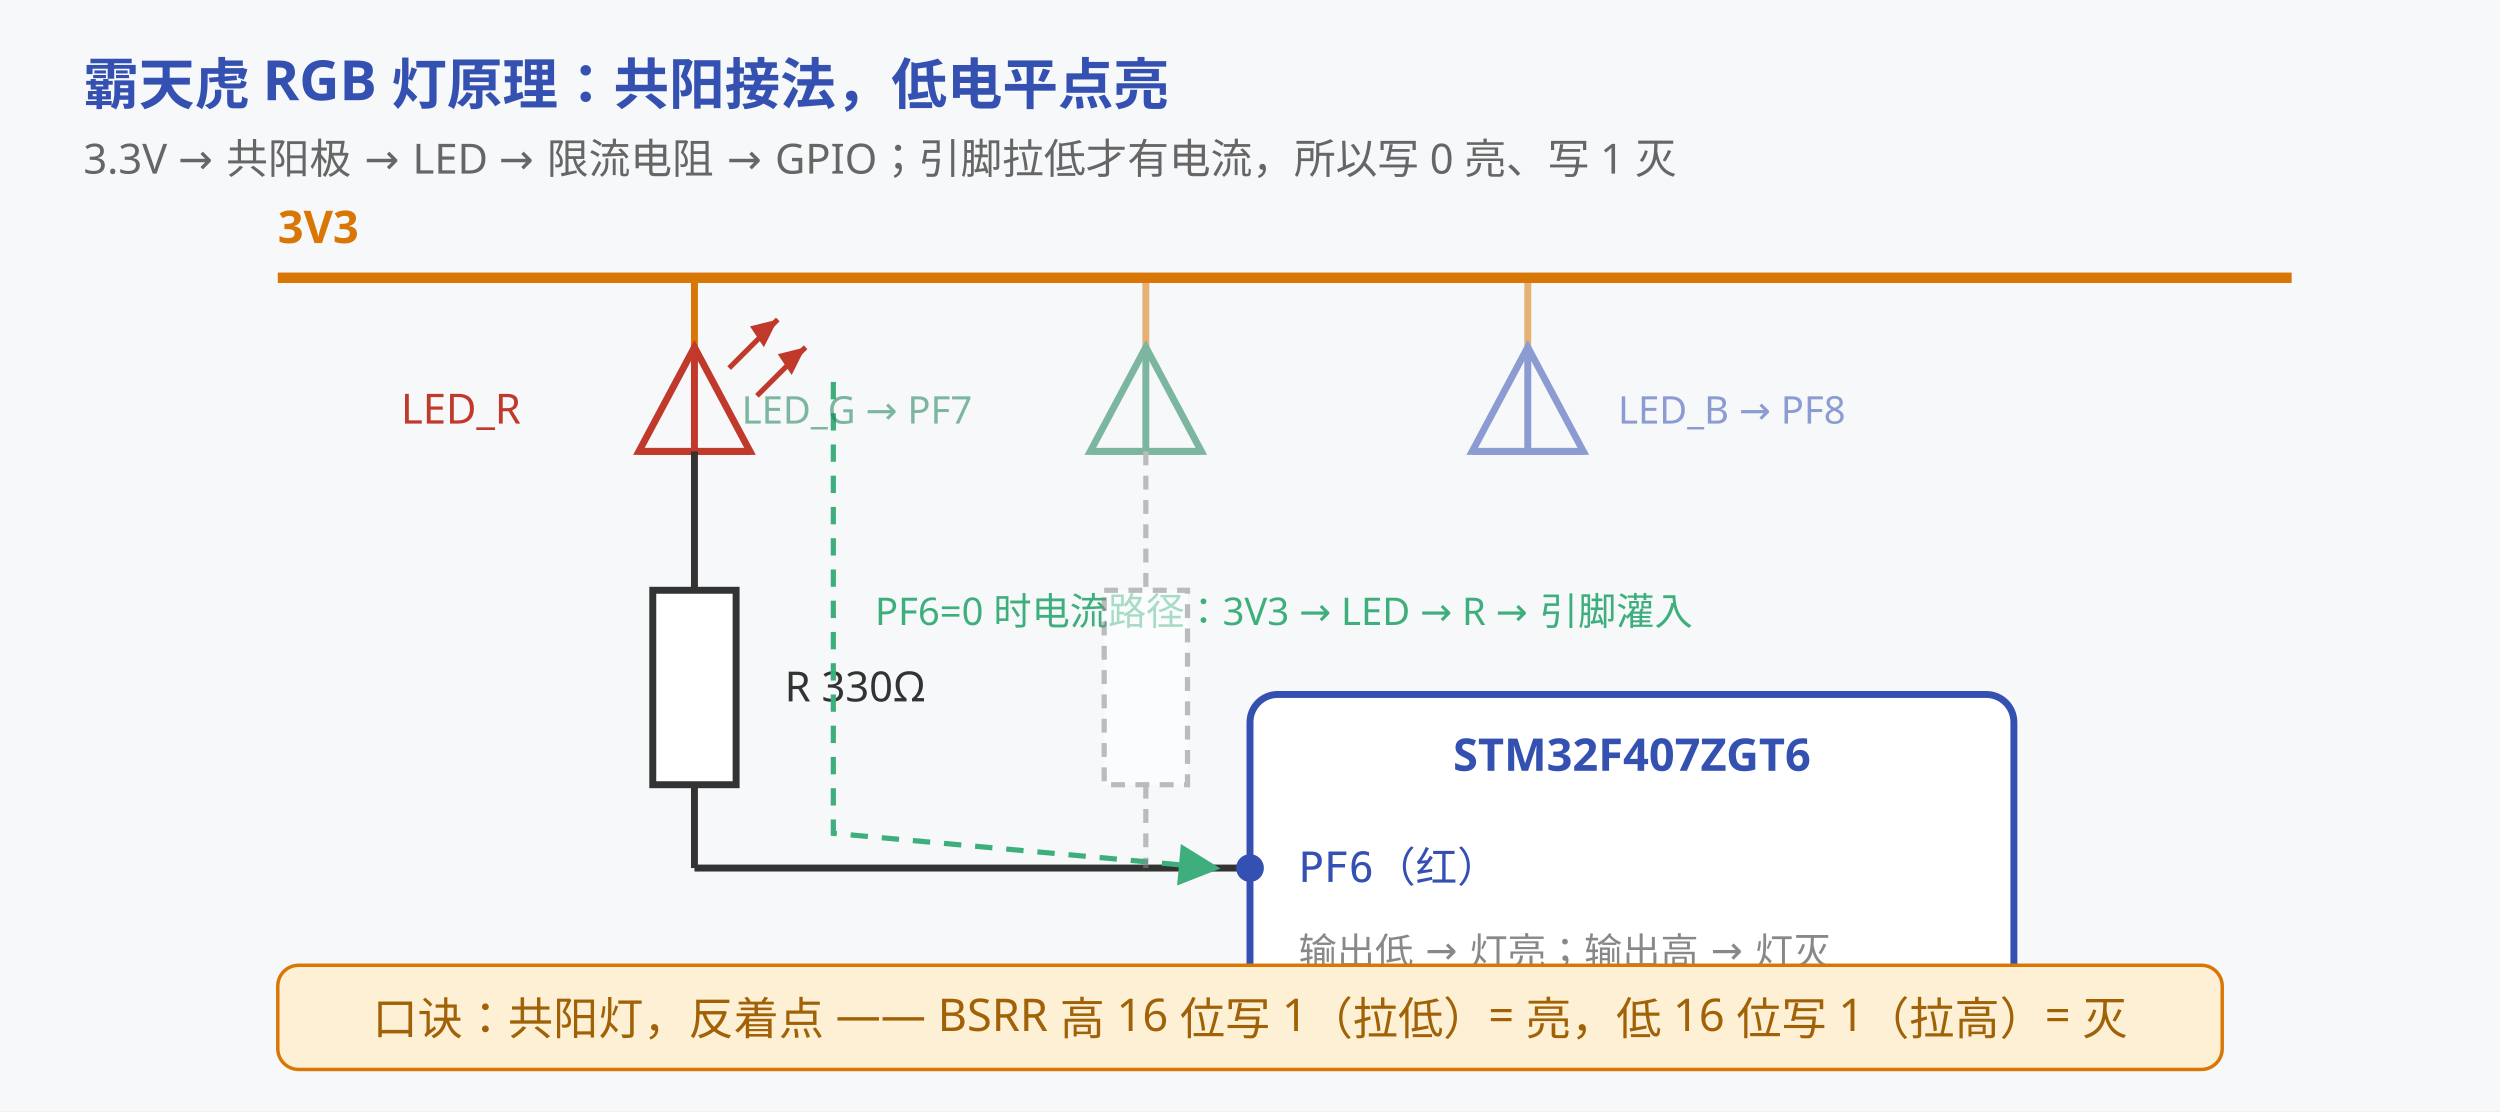
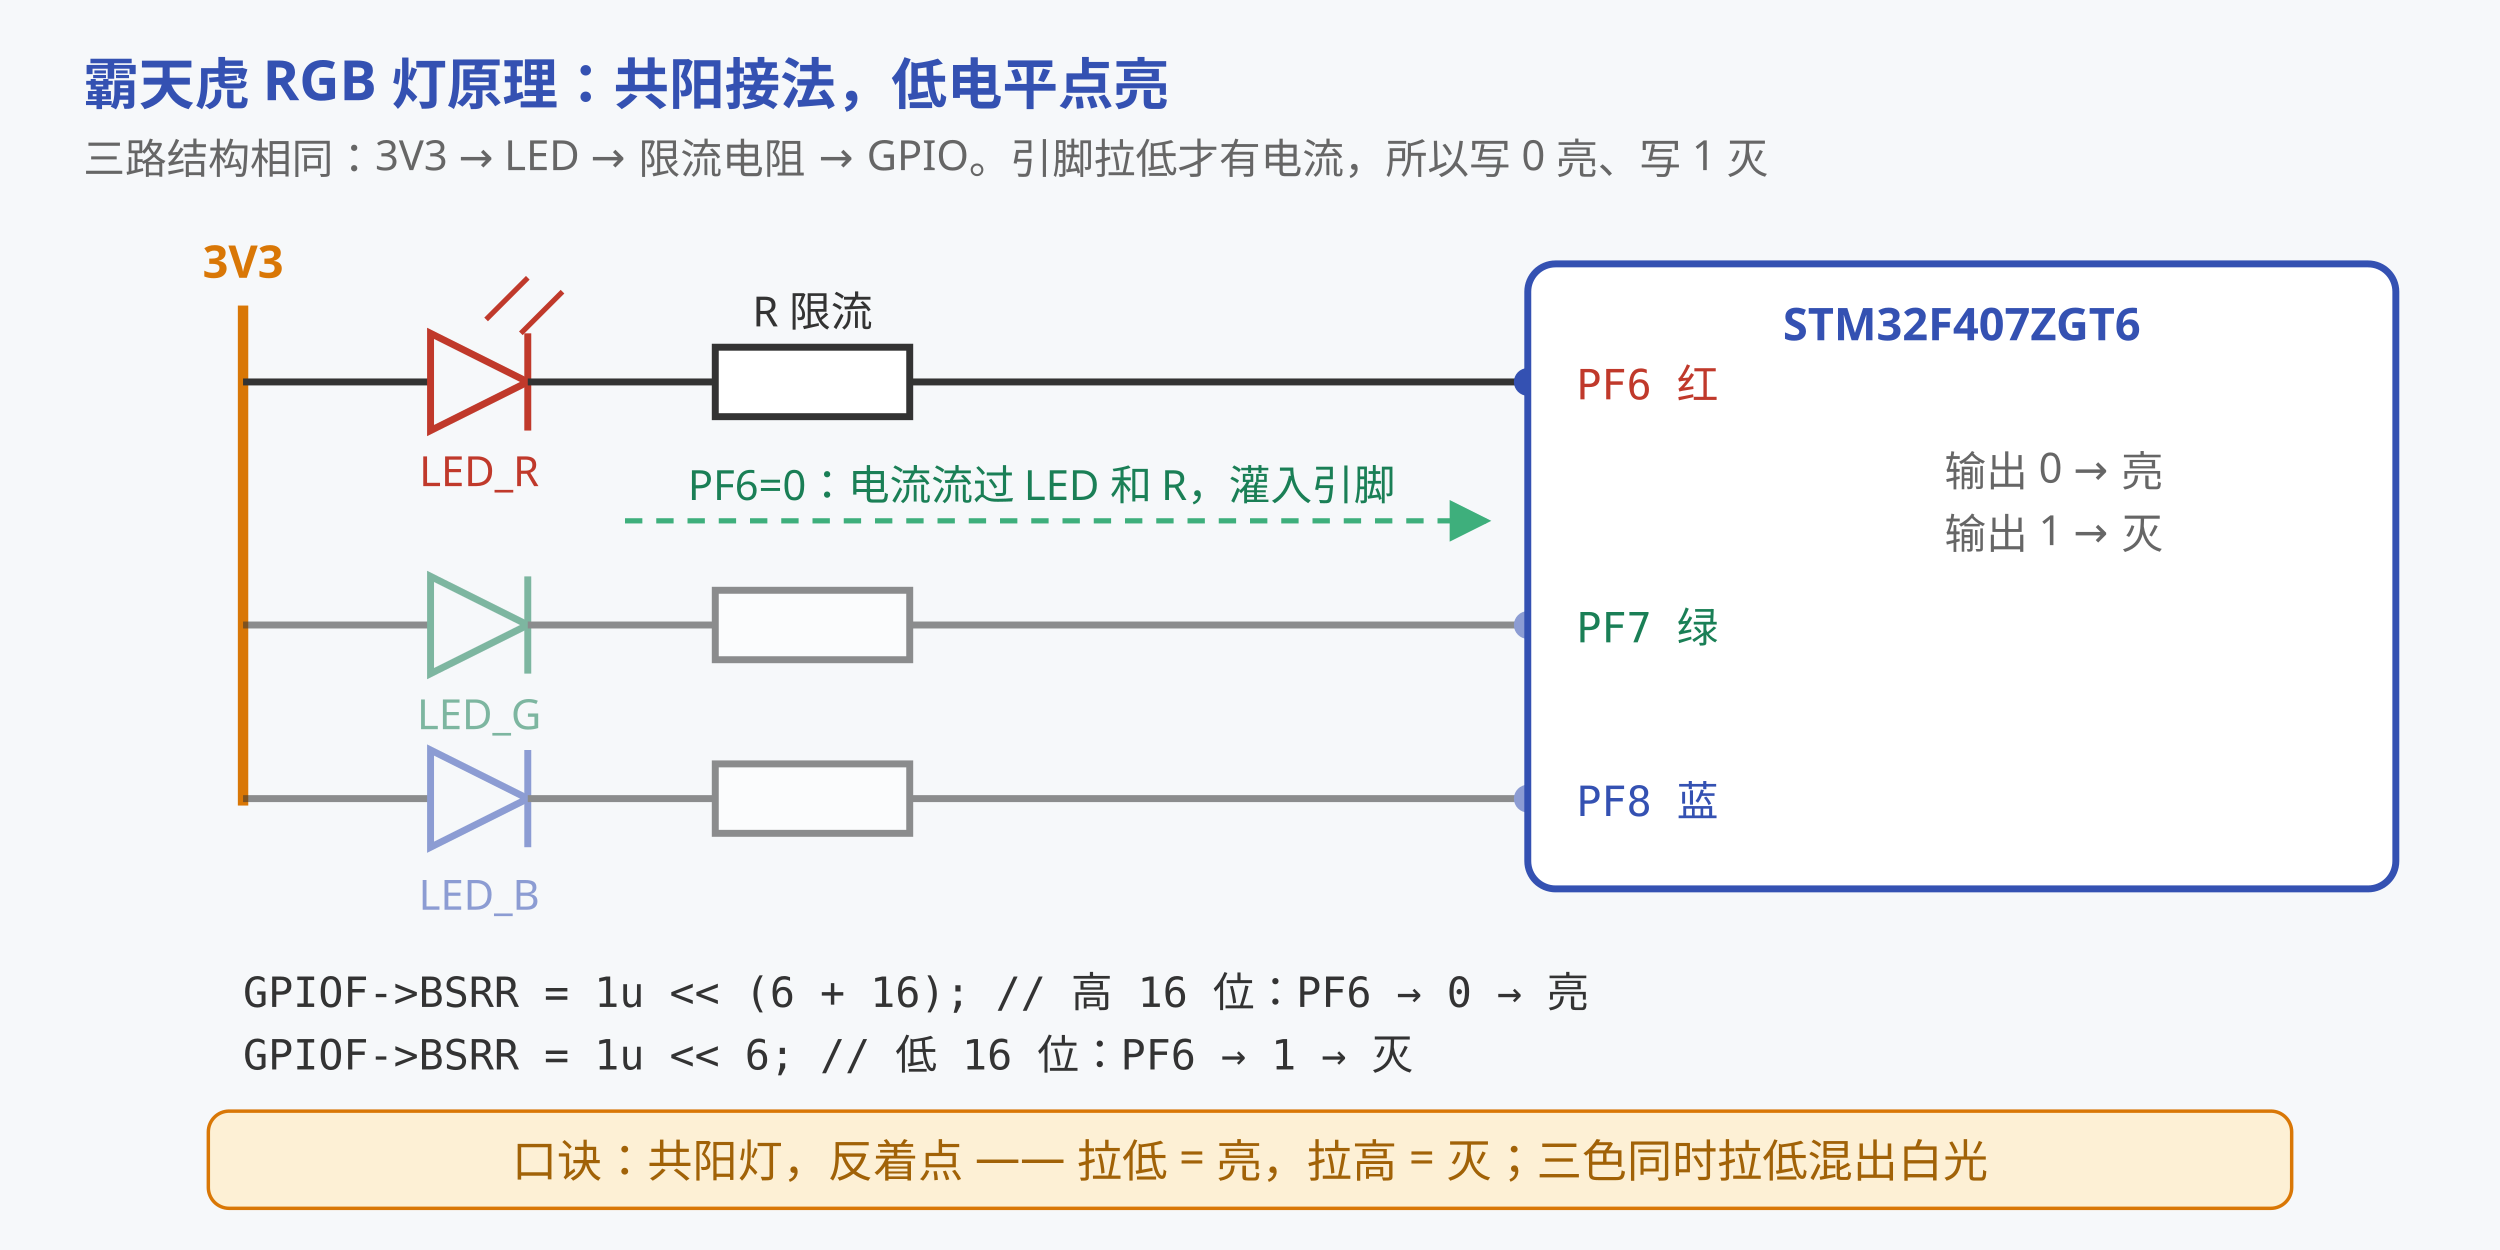
- <svg xmlns="http://www.w3.org/2000/svg" viewBox="0 0 720 320" font-family="'Segoe UI','Microsoft YaHei',sans-serif">
-   <rect width="720" height="320" fill="#f6f8fa" />
-   <text x="24" y="30" font-size="16" font-weight="bold" fill="#3451b2">霸天虎 RGB 灯原理：共阳接法，低电平点亮</text>
-   <text x="24" y="50" font-size="12" fill="#666">3.3V → 共阳极 → LED → 限流电阻 → GPIO；引脚拉低才有电流，所以写 0 亮、写 1 灭</text>
-   <line x1="80" y1="80" x2="660" y2="80" stroke="#d97706" stroke-width="3" />
-   <text x="80" y="70" font-size="13" font-weight="bold" fill="#d97706">3V3</text>
-   <line x1="200" y1="80" x2="200" y2="100" stroke="#d97706" stroke-width="2" />
-   <polygon points="200,100 184,130 216,130" fill="none" stroke="#c0392b" stroke-width="2" />
-   <line x1="184" y1="130" x2="216" y2="130" stroke="#c0392b" stroke-width="2" />
-   <line x1="200" y1="100" x2="200" y2="130" stroke="#c0392b" stroke-width="2" />
-   <line x1="210" y1="106" x2="224" y2="92" stroke="#c0392b" stroke-width="1.5" />
-   <polygon points="224,92 216,94 220,100" fill="#c0392b" />
-   <line x1="218" y1="114" x2="232" y2="100" stroke="#c0392b" stroke-width="1.5" />
-   <polygon points="232,100 224,102 228,108" fill="#c0392b" />
-   <text x="150" y="122" font-size="12" fill="#c0392b" text-anchor="end">LED_R</text>
-   <line x1="200" y1="130" x2="200" y2="170" stroke="#333" stroke-width="2" />
-   <rect x="188" y="170" width="24" height="56" fill="#fff" stroke="#333" stroke-width="2" />
-   <text x="226" y="202" font-size="12" fill="#333">R 330Ω</text>
-   <line x1="200" y1="226" x2="200" y2="250" stroke="#333" stroke-width="2" />
-   <line x1="200" y1="250" x2="360" y2="250" stroke="#333" stroke-width="2" />
-   <rect x="360" y="200" width="220" height="100" fill="#fff" stroke="#3451b2" stroke-width="2" rx="8" />
-   <text x="470" y="222" font-size="13" fill="#3451b2" text-anchor="middle" font-weight="bold">STM32F407ZGT6</text>
-   <circle cx="360" cy="250" r="4" fill="#3451b2" />
-   <text x="374" y="254" font-size="12" fill="#3451b2" font-family="Consolas,monospace">PF6（红）</text>
-   <text x="374" y="278" font-size="11" fill="#888">输出低 → 灯亮；输出高 → 灯灭</text>
-   <path d="M 240 110 L 240 240 L 350 250" fill="none" stroke="#3eaf7c" stroke-width="1.5" stroke-dasharray="5 4" marker-end="url(#arr)" />
+ <svg xmlns="http://www.w3.org/2000/svg" viewBox="0 0 720 360" font-family="'Segoe UI','Microsoft YaHei',sans-serif" role="img" aria-label="霸天虎 RGB 灯共阳接法：3V3 经 LED 和限流电阻接到 PF6/PF7/PF8，引脚拉低才点亮">
  <defs>
    <marker id="arr" markerWidth="8" markerHeight="8" refX="7" refY="4" orient="auto">
      <polygon points="0,0 8,4 0,8" fill="#3eaf7c" />
    </marker>
  </defs>
-   <text x="252" y="180" font-size="11" fill="#3eaf7c">PF6=0 时电流路径：3V3 → LED → R → 引脚灌入</text>
+   <rect width="720" height="360" fill="#f6f8fa" />
+   <text x="24" y="30" font-size="16" font-weight="bold" fill="#3451b2">霸天虎 RGB 灯原理：共阳接法，低电平点亮</text>
+   <text x="24" y="50" font-size="12" fill="#666">三路结构相同：3V3 → LED → 限流电阻 → GPIO。引脚拉低才有电流，所以写 0 亮、写 1 灭</text>
+   <line x1="70" y1="88" x2="70" y2="232" stroke="#d97706" stroke-width="3" />
+   <text x="70" y="80" font-size="13" font-weight="bold" fill="#d97706" text-anchor="middle">3V3</text>
+   <g>
+     <line x1="70" y1="110" x2="124" y2="110" stroke="#333" stroke-width="2" />
+     <polygon points="124,96 124,124 152,110" fill="none" stroke="#c0392b" stroke-width="2" />
+     <line x1="152" y1="96" x2="152" y2="124" stroke="#c0392b" stroke-width="2" />
+     <line x1="140" y1="92" x2="152" y2="80" stroke="#c0392b" stroke-width="1.5" />
+     <line x1="150" y1="96" x2="162" y2="84" stroke="#c0392b" stroke-width="1.5" />
+     <text x="138" y="140" font-size="12" fill="#c0392b" text-anchor="middle">LED_R</text>
+     <line x1="152" y1="110" x2="206" y2="110" stroke="#333" stroke-width="2" />
+     <rect x="206" y="100" width="56" height="20" fill="#fff" stroke="#333" stroke-width="2" />
+     <text x="234" y="94" font-size="12" fill="#333" text-anchor="middle">R 限流</text>
+     <line x1="262" y1="110" x2="440" y2="110" stroke="#333" stroke-width="2" />
+     <circle cx="440" cy="110" r="4" fill="#3451b2" />
+   </g>
+   <line x1="180" y1="150" x2="428" y2="150" stroke="#3eaf7c" stroke-width="1.5" stroke-dasharray="5 4" marker-end="url(#arr)" />
+   <text x="300" y="144" font-size="12" fill="#1a7f56" text-anchor="middle">PF6=0：电流流过 LED 和 R，灌入引脚</text>
  <g opacity="0.55">
-     <line x1="330" y1="80" x2="330" y2="100" stroke="#d97706" stroke-width="2" />
-     <polygon points="330,100 314,130 346,130" fill="none" stroke="#1a7f56" stroke-width="2" />
-     <line x1="314" y1="130" x2="346" y2="130" stroke="#1a7f56" stroke-width="2" />
-     <line x1="330" y1="100" x2="330" y2="130" stroke="#1a7f56" stroke-width="2" />
-     <rect x="318" y="170" width="24" height="56" fill="#fff" stroke="#888" stroke-width="1.5" stroke-dasharray="4 3" />
-     <line x1="330" y1="130" x2="330" y2="170" stroke="#888" stroke-width="1.5" stroke-dasharray="4 3" />
-     <line x1="330" y1="226" x2="330" y2="250" stroke="#888" stroke-width="1.5" stroke-dasharray="4 3" />
-     <text x="280" y="122" font-size="11" fill="#1a7f56" text-anchor="end">LED_G → PF7</text>
-     <line x1="440" y1="80" x2="440" y2="100" stroke="#d97706" stroke-width="2" />
-     <polygon points="440,100 424,130 456,130" fill="none" stroke="#3451b2" stroke-width="2" />
-     <line x1="424" y1="130" x2="456" y2="130" stroke="#3451b2" stroke-width="2" />
-     <line x1="440" y1="100" x2="440" y2="130" stroke="#3451b2" stroke-width="2" />
-     <text x="466" y="122" font-size="11" fill="#3451b2">LED_B → PF8</text>
+     <line x1="70" y1="180" x2="124" y2="180" stroke="#333" stroke-width="2" />
+     <polygon points="124,166 124,194 152,180" fill="none" stroke="#1a7f56" stroke-width="2" />
+     <line x1="152" y1="166" x2="152" y2="194" stroke="#1a7f56" stroke-width="2" />
+     <text x="138" y="210" font-size="12" fill="#1a7f56" text-anchor="middle">LED_G</text>
+     <line x1="152" y1="180" x2="206" y2="180" stroke="#333" stroke-width="2" />
+     <rect x="206" y="170" width="56" height="20" fill="#fff" stroke="#333" stroke-width="2" />
+     <line x1="262" y1="180" x2="440" y2="180" stroke="#333" stroke-width="2" />
+     <circle cx="440" cy="180" r="4" fill="#3451b2" />
+     <line x1="70" y1="230" x2="124" y2="230" stroke="#333" stroke-width="2" />
+     <polygon points="124,216 124,244 152,230" fill="none" stroke="#3451b2" stroke-width="2" />
+     <line x1="152" y1="216" x2="152" y2="244" stroke="#3451b2" stroke-width="2" />
+     <text x="138" y="262" font-size="12" fill="#3451b2" text-anchor="middle">LED_B</text>
+     <line x1="152" y1="230" x2="206" y2="230" stroke="#333" stroke-width="2" />
+     <rect x="206" y="220" width="56" height="20" fill="#fff" stroke="#333" stroke-width="2" />
+     <line x1="262" y1="230" x2="440" y2="230" stroke="#333" stroke-width="2" />
+     <circle cx="440" cy="230" r="4" fill="#3451b2" />
  </g>
-   <rect x="80" y="278" width="560" height="30" fill="#fdf0d5" stroke="#d97706" rx="6" />
-   <text x="360" y="298" font-size="13" fill="#a16207" text-anchor="middle">口诀：共阳灯，反着点 —— BSRR 高 16 位写 1（拉低）= 亮，低 16 位写 1（拉高）= 灭</text>
+   <rect x="440" y="76" width="250" height="180" fill="#fff" stroke="#3451b2" stroke-width="2" rx="8" />
+   <text x="565" y="98" font-size="13" fill="#3451b2" text-anchor="middle" font-weight="bold">STM32F407ZGT6</text>
+   <text x="454" y="115" font-size="12" fill="#c0392b" font-family="Consolas,monospace">PF6  红</text>
+   <text x="454" y="185" font-size="12" fill="#1a7f56" font-family="Consolas,monospace">PF7  绿</text>
+   <text x="454" y="235" font-size="12" fill="#3451b2" font-family="Consolas,monospace">PF8  蓝</text>
+   <text x="560" y="140" font-size="12" fill="#666">输出 0 → 亮</text>
+   <text x="560" y="158" font-size="12" fill="#666">输出 1 → 灭</text>
+   <text x="70" y="290" font-size="12" fill="#333" font-family="Consolas,monospace">GPIOF-&gt;BSRR = 1u &lt;&lt; (6 + 16);  // 高 16 位：PF6 → 0 → 亮</text>
+   <text x="70" y="308" font-size="12" fill="#333" font-family="Consolas,monospace">GPIOF-&gt;BSRR = 1u &lt;&lt; 6;         // 低 16 位：PF6 → 1 → 灭</text>
+   <rect x="60" y="320" width="600" height="28" fill="#fdf0d5" stroke="#d97706" rx="6" />
+   <text x="360" y="339" font-size="13" fill="#a16207" text-anchor="middle">口诀：共阳灯，反着点 —— 拉低 = 亮，拉高 = 灭；三色同时拉低混出白光</text>
</svg>
